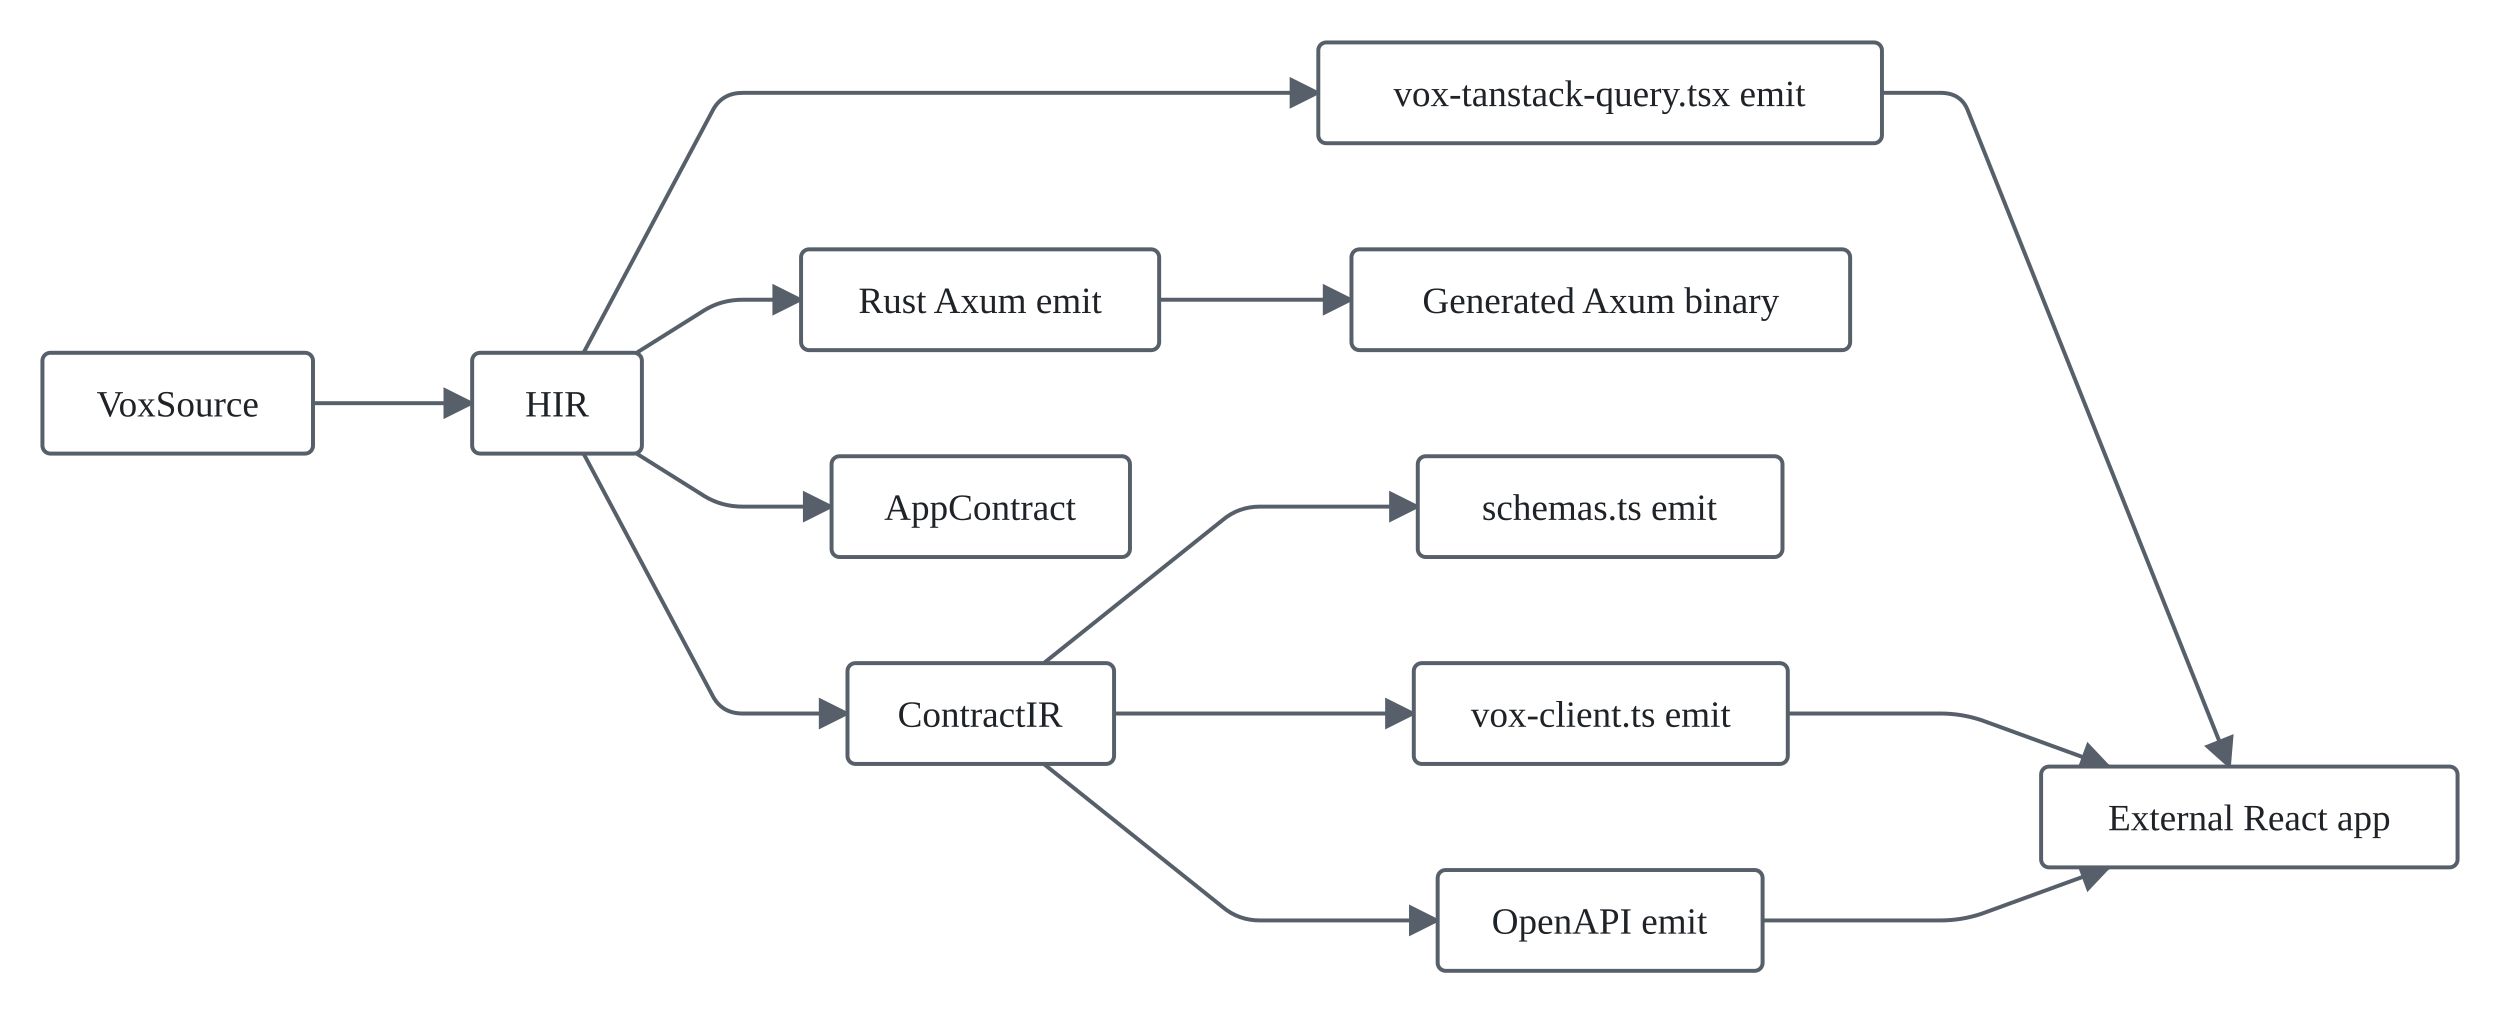
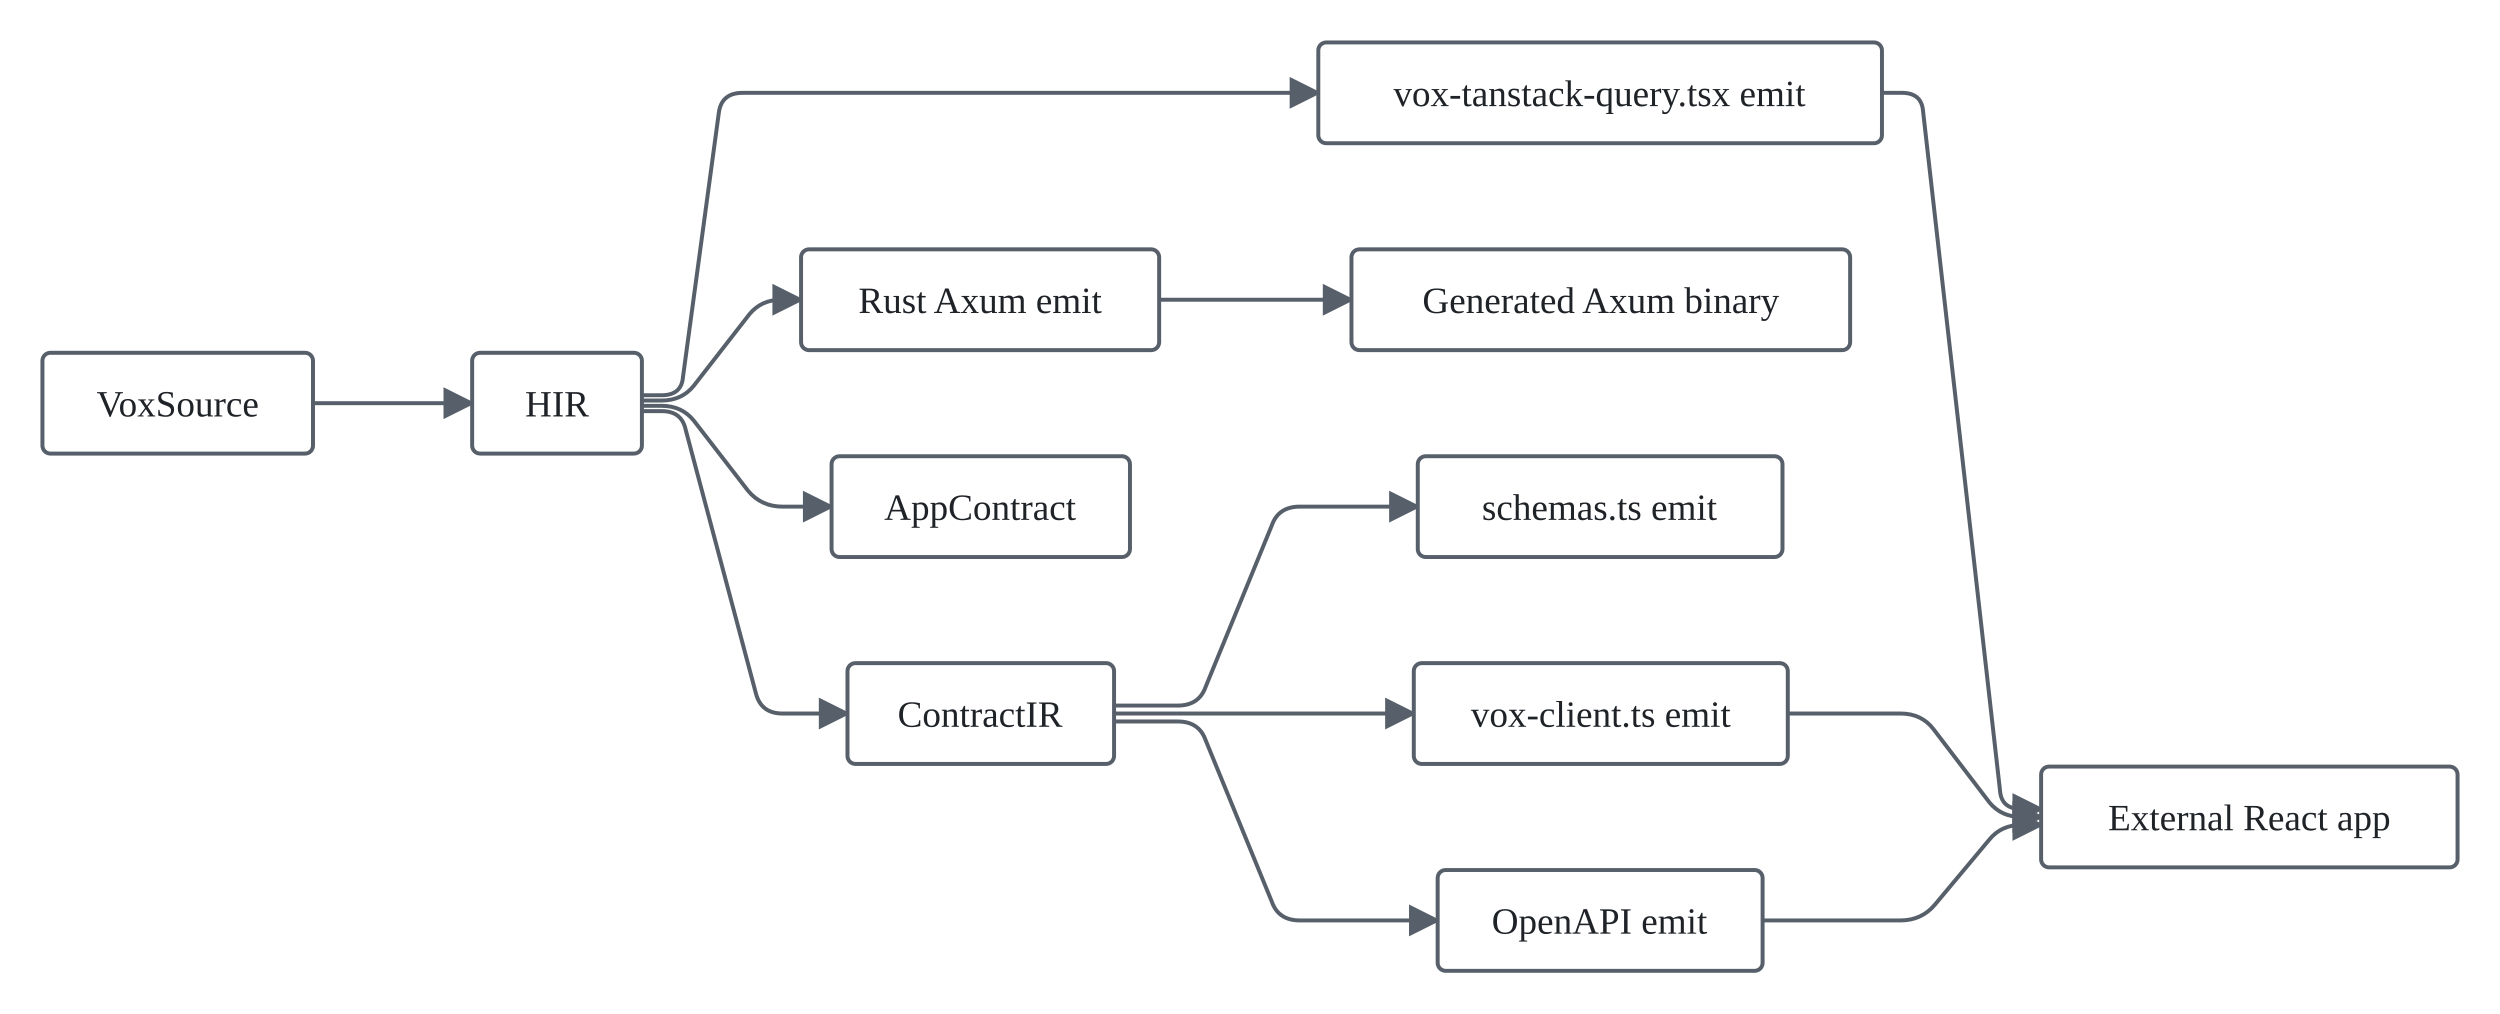
<svg xmlns="http://www.w3.org/2000/svg" viewBox="0 0 942.5 382" role="img" aria-labelledby="vd-title vd-desc" class="vd-diagram" style="font-family:var(--vd-font,Arimo,Arial,Liberation Sans,Helvetica,sans-serif);font-size:14px">
  <defs>
    <marker id="vd-arrow" viewBox="0 0 10 10" refX="9" refY="5" markerWidth="8" markerHeight="8" orient="auto">
      <path d="M0 0L10 5L0 10z" style="fill:var(--vd-edge,#57606a)" />
    </marker>
  </defs>
  <g class="vd-edges" style="fill:none;stroke:var(--vd-edge,#57606a);stroke-width:1.5">
-     <path class="vd-edge" d="M118 152L148 152L178 152" marker-end="url(#vd-arrow)" />
-     <path class="vd-edge" d="M220 171L268.5 262Q272 269 280 269L319.5 269" marker-end="url(#vd-arrow)" />
-     <path class="vd-edge" d="M240 171L265.5 187Q272 191 280 191L313.5 191" marker-end="url(#vd-arrow)" />
-     <path class="vd-edge" d="M393.5 288L461 342Q467 347 475 347L542 347" marker-end="url(#vd-arrow)" />
-     <path class="vd-edge" d="M420 269L467 269L533 269" marker-end="url(#vd-arrow)" />
-     <path class="vd-edge" d="M393.5 250L461 196Q467 191 475 191L534.5 191" marker-end="url(#vd-arrow)" />
-     <path class="vd-edge" d="M240 133L265.5 117Q272 113 280 113L302 113" marker-end="url(#vd-arrow)" />
-     <path class="vd-edge" d="M220 133L268.5 42Q272 35 280 35L369.5 35L467 35L497 35" marker-end="url(#vd-arrow)" />
-     <path class="vd-edge" d="M437 113L467 113L509.5 113" marker-end="url(#vd-arrow)" />
-     <path class="vd-edge" d="M674 269L731.5 269Q739.5 269 747 271.5L795 289" marker-end="url(#vd-arrow)" />
-     <path class="vd-edge" d="M664.5 347L731.5 347Q739.5 347 747 344.5L795 327" marker-end="url(#vd-arrow)" />
-     <path class="vd-edge" d="M709.5 35L731.5 35Q739.5 35 742 42L840.5 289" marker-end="url(#vd-arrow)" />
+     <path class="vd-edge" d="M118 152L178 152" marker-end="url(#vd-arrow)" />
+     <path class="vd-edge" d="M242 155L249.5 155Q257 155 258.5 162L285 261.5Q287 269 295 269L319.5 269" marker-end="url(#vd-arrow)" />
+     <path class="vd-edge" d="M242 153L249.5 153Q257 153 261.5 158.5L282 185Q287 191 295 191L313.5 191" marker-end="url(#vd-arrow)" />
+     <path class="vd-edge" d="M420 272L444 272Q452 272 454.5 279L479.5 340Q482 347 490 347L542 347" marker-end="url(#vd-arrow)" />
+     <path class="vd-edge" d="M420 269L533 269" marker-end="url(#vd-arrow)" />
+     <path class="vd-edge" d="M420 266L444 266Q452 266 454.5 259L479.5 198Q482 191 490 191L534.5 191" marker-end="url(#vd-arrow)" />
+     <path class="vd-edge" d="M242 151L249.5 151Q257 151 261.5 145.5L282.5 118.5Q287 113 294.5 113L302 113" marker-end="url(#vd-arrow)" />
+     <path class="vd-edge" d="M242 149L249.5 149Q257 149 257.5 142L271 42.5Q272 35 280 35L497 35" marker-end="url(#vd-arrow)" />
+     <path class="vd-edge" d="M437 113L509.5 113" marker-end="url(#vd-arrow)" />
+     <path class="vd-edge" d="M674 269L716.5 269Q724.5 269 729 275L750 302.5Q754.5 308 762 308L769.5 308" marker-end="url(#vd-arrow)" />
+     <path class="vd-edge" d="M664.5 347L716.5 347Q724.5 347 729.5 341L750 316.5Q754.5 311 762 311L769.5 311" marker-end="url(#vd-arrow)" />
+     <path class="vd-edge" d="M709.5 35L717 35Q724.5 35 725 42L754 298Q754.5 305 762 305L769.5 305" marker-end="url(#vd-arrow)" />
  </g>
  <g class="vd-nodes">
    <g class="vd-node">
      <rect class="vd-node-shape" x="16" y="133" width="102" height="38" rx="3" style="fill:var(--vd-node-fill,#fff);stroke:var(--vd-node-stroke,#57606a);stroke-width:1.5" />
      <text class="vd-label" x="67" y="157" text-anchor="middle" style="fill:var(--vd-text,#1f2328);stroke:none">
        <tspan x="67" dy="0">VoxSource</tspan>
      </text>
    </g>
    <g class="vd-node">
      <rect class="vd-node-shape" x="178" y="133" width="64" height="38" rx="3" style="fill:var(--vd-node-fill,#fff);stroke:var(--vd-node-stroke,#57606a);stroke-width:1.5" />
      <text class="vd-label" x="210" y="157" text-anchor="middle" style="fill:var(--vd-text,#1f2328);stroke:none">
        <tspan x="210" dy="0">HIR</tspan>
      </text>
    </g>
    <g class="vd-node">
      <rect class="vd-node-shape" x="319.5" y="250" width="100.5" height="38" rx="3" style="fill:var(--vd-node-fill,#fff);stroke:var(--vd-node-stroke,#57606a);stroke-width:1.5" />
      <text class="vd-label" x="369.5" y="274" text-anchor="middle" style="fill:var(--vd-text,#1f2328);stroke:none">
        <tspan x="369.5" dy="0">ContractIR</tspan>
      </text>
    </g>
    <g class="vd-node">
      <rect class="vd-node-shape" x="313.5" y="172" width="112.5" height="38" rx="3" style="fill:var(--vd-node-fill,#fff);stroke:var(--vd-node-stroke,#57606a);stroke-width:1.5" />
      <text class="vd-label" x="369.5" y="196" text-anchor="middle" style="fill:var(--vd-text,#1f2328);stroke:none">
        <tspan x="369.5" dy="0">AppContract</tspan>
      </text>
    </g>
    <g class="vd-node">
      <rect class="vd-node-shape" x="542" y="328" width="122.5" height="38" rx="3" style="fill:var(--vd-node-fill,#fff);stroke:var(--vd-node-stroke,#57606a);stroke-width:1.5" />
      <text class="vd-label" x="603" y="352" text-anchor="middle" style="fill:var(--vd-text,#1f2328);stroke:none">
        <tspan x="603" dy="0">OpenAPI emit</tspan>
      </text>
    </g>
    <g class="vd-node">
      <rect class="vd-node-shape" x="533" y="250" width="141" height="38" rx="3" style="fill:var(--vd-node-fill,#fff);stroke:var(--vd-node-stroke,#57606a);stroke-width:1.5" />
      <text class="vd-label" x="603.5" y="274" text-anchor="middle" style="fill:var(--vd-text,#1f2328);stroke:none">
        <tspan x="603.5" dy="0">vox-client.ts emit</tspan>
      </text>
    </g>
    <g class="vd-node">
      <rect class="vd-node-shape" x="534.5" y="172" width="137.5" height="38" rx="3" style="fill:var(--vd-node-fill,#fff);stroke:var(--vd-node-stroke,#57606a);stroke-width:1.5" />
      <text class="vd-label" x="603" y="196" text-anchor="middle" style="fill:var(--vd-text,#1f2328);stroke:none">
        <tspan x="603" dy="0">schemas.ts emit</tspan>
      </text>
    </g>
    <g class="vd-node">
      <rect class="vd-node-shape" x="302" y="94" width="135" height="38" rx="3" style="fill:var(--vd-node-fill,#fff);stroke:var(--vd-node-stroke,#57606a);stroke-width:1.5" />
      <text class="vd-label" x="369.5" y="118" text-anchor="middle" style="fill:var(--vd-text,#1f2328);stroke:none">
        <tspan x="369.5" dy="0">Rust Axum emit</tspan>
      </text>
    </g>
    <g class="vd-node">
      <rect class="vd-node-shape" x="497" y="16" width="212.5" height="38" rx="3" style="fill:var(--vd-node-fill,#fff);stroke:var(--vd-node-stroke,#57606a);stroke-width:1.5" />
      <text class="vd-label" x="603" y="40" text-anchor="middle" style="fill:var(--vd-text,#1f2328);stroke:none">
        <tspan x="603" dy="0">vox-tanstack-query.tsx emit</tspan>
      </text>
    </g>
    <g class="vd-node">
      <rect class="vd-node-shape" x="509.5" y="94" width="188" height="38" rx="3" style="fill:var(--vd-node-fill,#fff);stroke:var(--vd-node-stroke,#57606a);stroke-width:1.5" />
      <text class="vd-label" x="603.5" y="118" text-anchor="middle" style="fill:var(--vd-text,#1f2328);stroke:none">
        <tspan x="603.5" dy="0">Generated Axum binary</tspan>
      </text>
    </g>
    <g class="vd-node">
      <rect class="vd-node-shape" x="769.5" y="289" width="157" height="38" rx="3" style="fill:var(--vd-node-fill,#fff);stroke:var(--vd-node-stroke,#57606a);stroke-width:1.5" />
      <text class="vd-label" x="848" y="313" text-anchor="middle" style="fill:var(--vd-text,#1f2328);stroke:none">
        <tspan x="848" dy="0">External React app</tspan>
      </text>
    </g>
  </g>
</svg>
